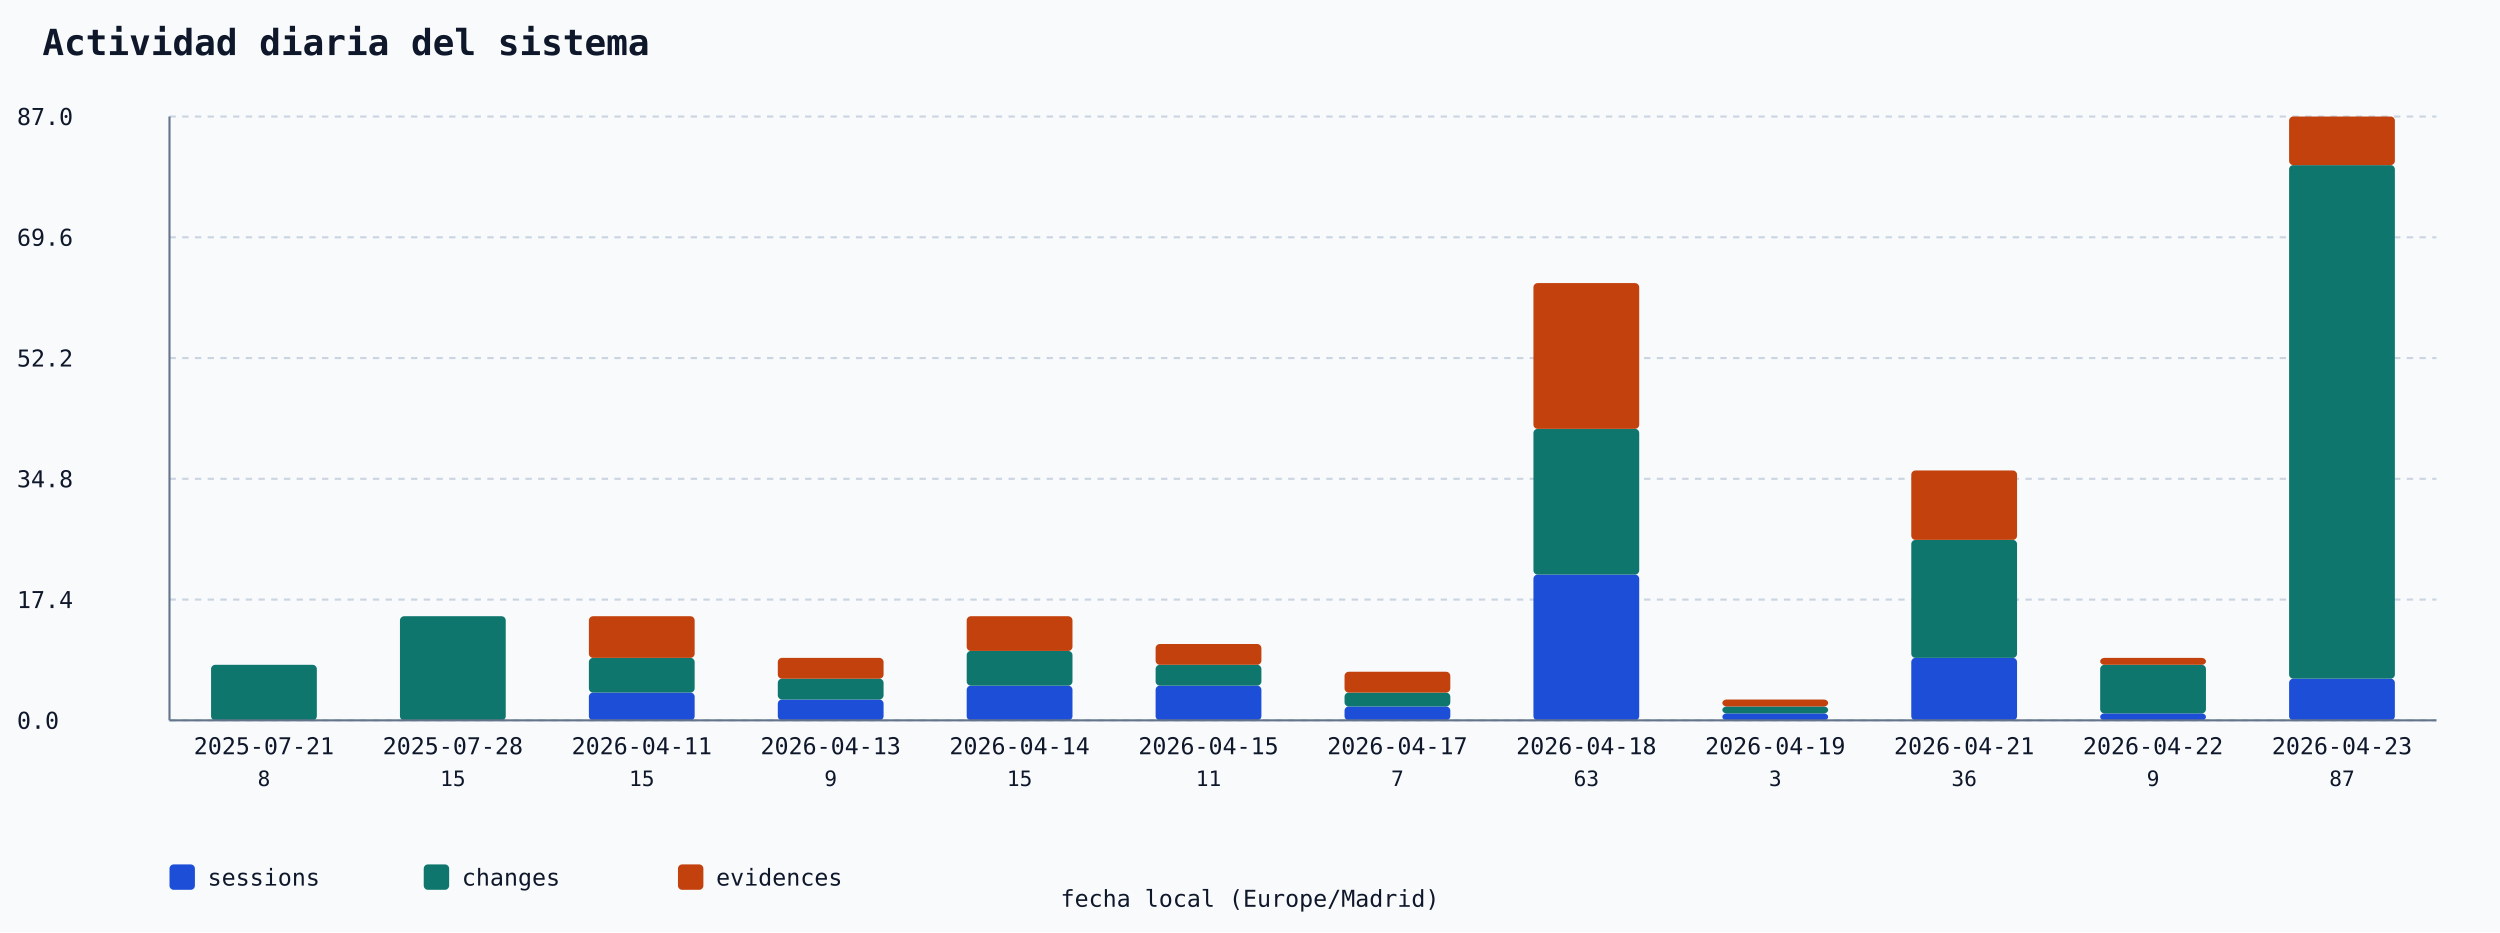
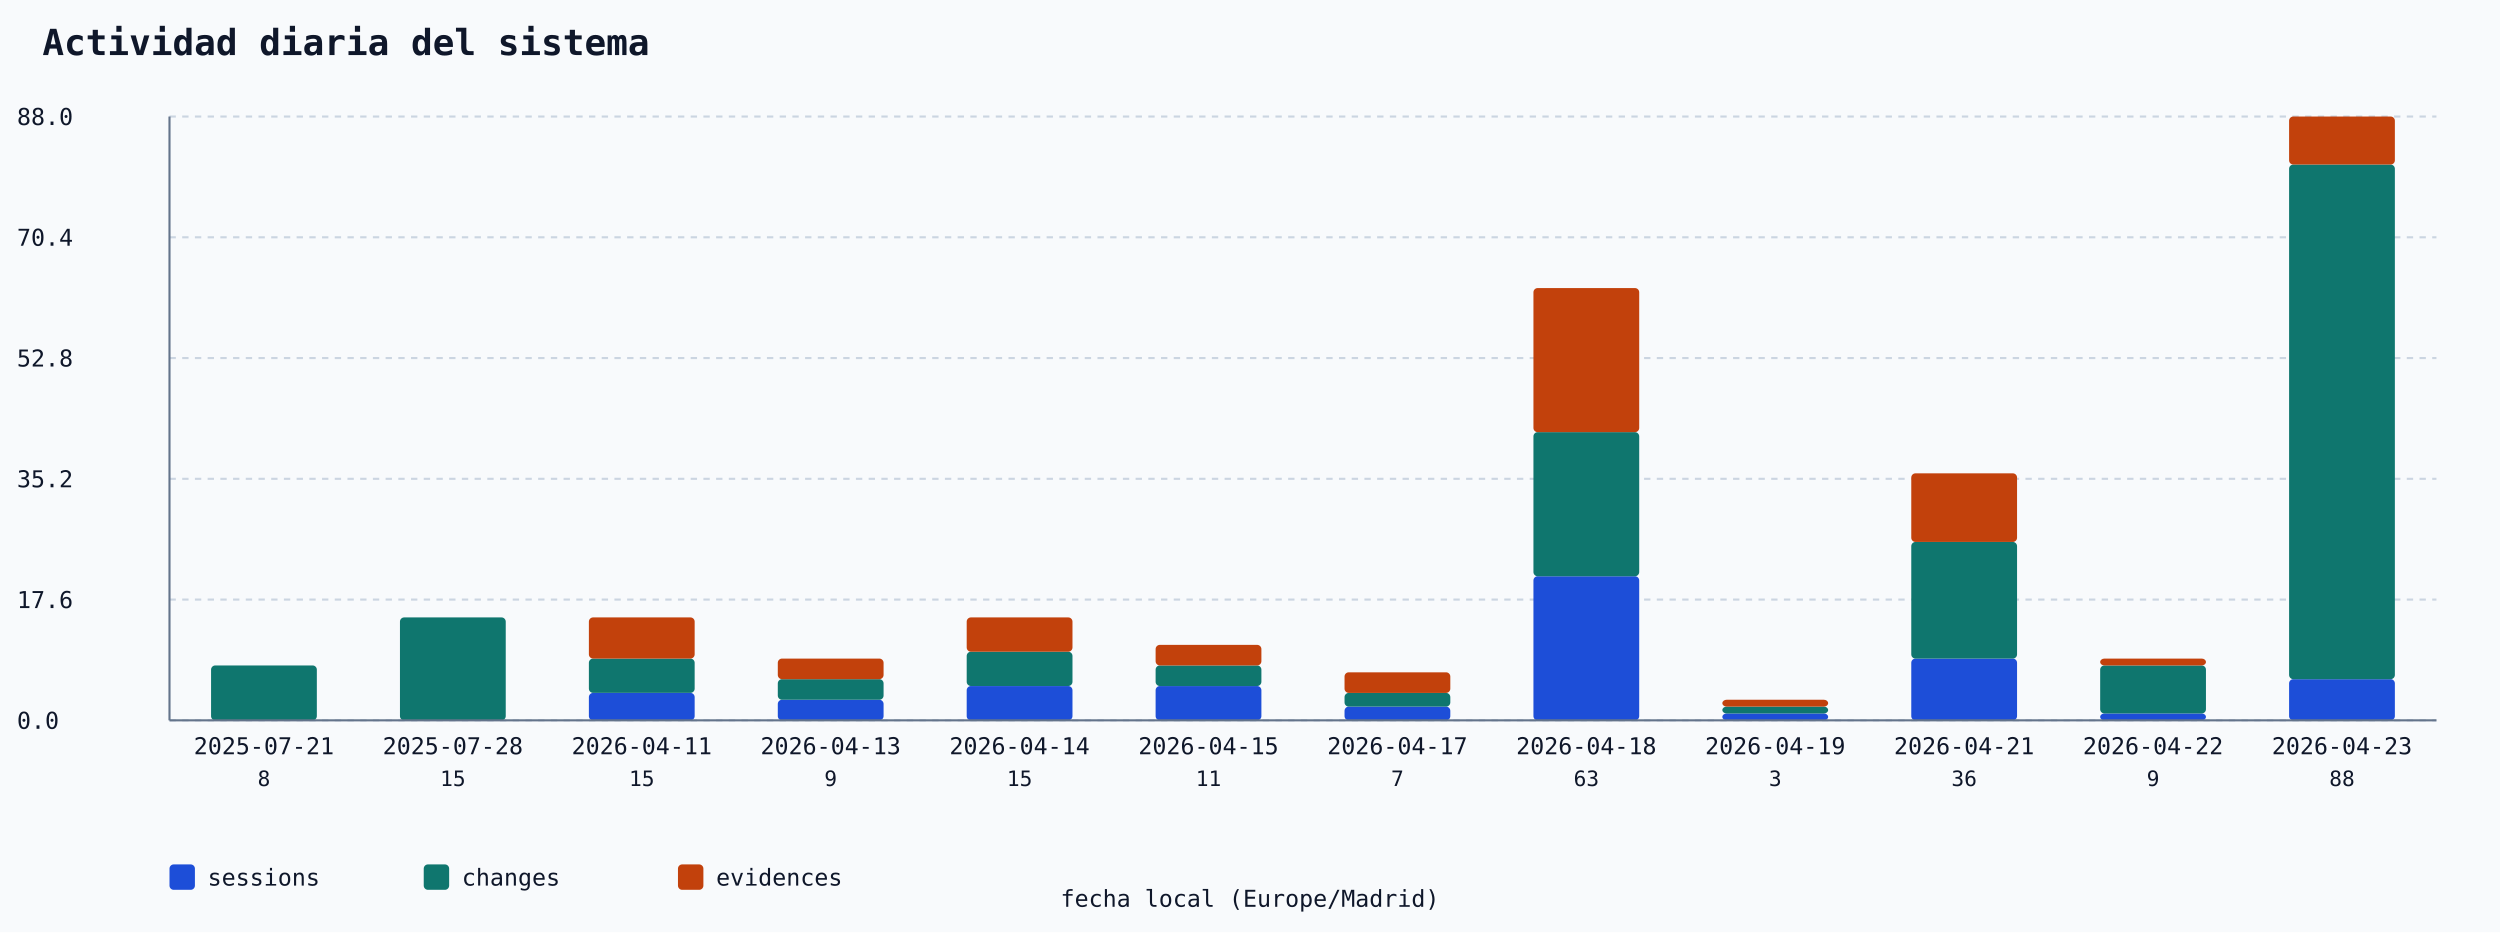
<svg xmlns="http://www.w3.org/2000/svg" width="1180" height="440" viewBox="0 0 1180 440">
  <style>
text { font-family: Menlo, Consolas, monospace; fill: #0f172a; }
.axis { stroke: #64748b; stroke-width: 1; }
.grid { stroke: #cbd5e1; stroke-width: 1; stroke-dasharray: 3 3; }
.title { font-size: 17px; font-weight: 700; }
.label { font-size: 11px; }
.small { font-size: 10px; }
</style>
  <rect x="0" y="0" width="1180" height="440" fill="#f8fafc" />
  <text x="20" y="26" class="title">Actividad diaria del sistema</text>
  <line x1="80" y1="340.00" x2="1150" y2="340.00" class="grid" />
  <text x="8" y="344.00" class="label">0.0</text>
  <line x1="80" y1="283.00" x2="1150" y2="283.00" class="grid" />
-   <text x="8" y="287.00" class="label">17.4</text>
+   <text x="8" y="287.00" class="label">17.6</text>
  <line x1="80" y1="226.00" x2="1150" y2="226.00" class="grid" />
-   <text x="8" y="230.00" class="label">34.8</text>
+   <text x="8" y="230.00" class="label">35.2</text>
  <line x1="80" y1="169.00" x2="1150" y2="169.00" class="grid" />
-   <text x="8" y="173.00" class="label">52.2</text>
+   <text x="8" y="173.00" class="label">52.8</text>
  <line x1="80" y1="112.00" x2="1150" y2="112.00" class="grid" />
-   <text x="8" y="116.00" class="label">69.6</text>
+   <text x="8" y="116.00" class="label">70.4</text>
  <line x1="80" y1="55.00" x2="1150" y2="55.00" class="grid" />
-   <text x="8" y="59.00" class="label">87.0</text>
-   <rect x="99.62" y="313.79" width="49.93" height="26.21" fill="#0f766e" rx="2" />
+   <text x="8" y="59.00" class="label">88.0</text>
+   <rect x="99.62" y="314.09" width="49.93" height="25.91" fill="#0f766e" rx="2" />
  <text x="124.58" y="356.00" text-anchor="middle" class="label">2025-07-21</text>
  <text x="124.58" y="371.00" text-anchor="middle" class="small">8</text>
-   <rect x="188.78" y="290.86" width="49.93" height="49.14" fill="#0f766e" rx="2" />
+   <rect x="188.78" y="291.42" width="49.93" height="48.58" fill="#0f766e" rx="2" />
  <text x="213.75" y="356.00" text-anchor="middle" class="label">2025-07-28</text>
  <text x="213.75" y="371.00" text-anchor="middle" class="small">15</text>
-   <rect x="277.95" y="326.90" width="49.93" height="13.10" fill="#1d4ed8" rx="2" />
-   <rect x="277.95" y="310.52" width="49.93" height="16.38" fill="#0f766e" rx="2" />
-   <rect x="277.95" y="290.86" width="49.93" height="19.66" fill="#c2410c" rx="2" />
+   <rect x="277.95" y="327.05" width="49.93" height="12.95" fill="#1d4ed8" rx="2" />
+   <rect x="277.95" y="310.85" width="49.93" height="16.19" fill="#0f766e" rx="2" />
+   <rect x="277.95" y="291.42" width="49.93" height="19.43" fill="#c2410c" rx="2" />
  <text x="302.92" y="356.00" text-anchor="middle" class="label">2026-04-11</text>
  <text x="302.92" y="371.00" text-anchor="middle" class="small">15</text>
-   <rect x="367.12" y="330.17" width="49.93" height="9.83" fill="#1d4ed8" rx="2" />
-   <rect x="367.12" y="320.34" width="49.93" height="9.83" fill="#0f766e" rx="2" />
-   <rect x="367.12" y="310.52" width="49.93" height="9.83" fill="#c2410c" rx="2" />
+   <rect x="367.12" y="330.28" width="49.93" height="9.72" fill="#1d4ed8" rx="2" />
+   <rect x="367.12" y="320.57" width="49.93" height="9.72" fill="#0f766e" rx="2" />
+   <rect x="367.12" y="310.85" width="49.93" height="9.72" fill="#c2410c" rx="2" />
  <text x="392.08" y="356.00" text-anchor="middle" class="label">2026-04-13</text>
  <text x="392.08" y="371.00" text-anchor="middle" class="small">9</text>
-   <rect x="456.28" y="323.62" width="49.93" height="16.38" fill="#1d4ed8" rx="2" />
-   <rect x="456.28" y="307.24" width="49.93" height="16.38" fill="#0f766e" rx="2" />
-   <rect x="456.28" y="290.86" width="49.93" height="16.38" fill="#c2410c" rx="2" />
+   <rect x="456.28" y="323.81" width="49.93" height="16.19" fill="#1d4ed8" rx="2" />
+   <rect x="456.28" y="307.61" width="49.93" height="16.19" fill="#0f766e" rx="2" />
+   <rect x="456.28" y="291.42" width="49.93" height="16.19" fill="#c2410c" rx="2" />
  <text x="481.25" y="356.00" text-anchor="middle" class="label">2026-04-14</text>
  <text x="481.25" y="371.00" text-anchor="middle" class="small">15</text>
-   <rect x="545.45" y="323.62" width="49.93" height="16.38" fill="#1d4ed8" rx="2" />
-   <rect x="545.45" y="313.79" width="49.93" height="9.83" fill="#0f766e" rx="2" />
-   <rect x="545.45" y="303.97" width="49.93" height="9.83" fill="#c2410c" rx="2" />
+   <rect x="545.45" y="323.81" width="49.93" height="16.19" fill="#1d4ed8" rx="2" />
+   <rect x="545.45" y="314.09" width="49.93" height="9.72" fill="#0f766e" rx="2" />
+   <rect x="545.45" y="304.38" width="49.93" height="9.72" fill="#c2410c" rx="2" />
  <text x="570.42" y="356.00" text-anchor="middle" class="label">2026-04-15</text>
  <text x="570.42" y="371.00" text-anchor="middle" class="small">11</text>
-   <rect x="634.62" y="333.45" width="49.93" height="6.55" fill="#1d4ed8" rx="2" />
-   <rect x="634.62" y="326.90" width="49.93" height="6.55" fill="#0f766e" rx="2" />
-   <rect x="634.62" y="317.07" width="49.93" height="9.83" fill="#c2410c" rx="2" />
+   <rect x="634.62" y="333.52" width="49.93" height="6.48" fill="#1d4ed8" rx="2" />
+   <rect x="634.62" y="327.05" width="49.93" height="6.48" fill="#0f766e" rx="2" />
+   <rect x="634.62" y="317.33" width="49.93" height="9.72" fill="#c2410c" rx="2" />
  <text x="659.58" y="356.00" text-anchor="middle" class="label">2026-04-17</text>
  <text x="659.58" y="371.00" text-anchor="middle" class="small">7</text>
-   <rect x="723.78" y="271.21" width="49.93" height="68.79" fill="#1d4ed8" rx="2" />
-   <rect x="723.78" y="202.41" width="49.93" height="68.79" fill="#0f766e" rx="2" />
-   <rect x="723.78" y="133.62" width="49.93" height="68.79" fill="#c2410c" rx="2" />
+   <rect x="723.78" y="271.99" width="49.93" height="68.01" fill="#1d4ed8" rx="2" />
+   <rect x="723.78" y="203.98" width="49.93" height="68.01" fill="#0f766e" rx="2" />
+   <rect x="723.78" y="135.97" width="49.93" height="68.01" fill="#c2410c" rx="2" />
  <text x="748.75" y="356.00" text-anchor="middle" class="label">2026-04-18</text>
  <text x="748.75" y="371.00" text-anchor="middle" class="small">63</text>
-   <rect x="812.95" y="336.72" width="49.93" height="3.28" fill="#1d4ed8" rx="2" />
-   <rect x="812.95" y="333.45" width="49.93" height="3.28" fill="#0f766e" rx="2" />
-   <rect x="812.95" y="330.17" width="49.93" height="3.28" fill="#c2410c" rx="2" />
+   <rect x="812.95" y="336.76" width="49.93" height="3.24" fill="#1d4ed8" rx="2" />
+   <rect x="812.95" y="333.52" width="49.93" height="3.24" fill="#0f766e" rx="2" />
+   <rect x="812.95" y="330.28" width="49.93" height="3.24" fill="#c2410c" rx="2" />
  <text x="837.92" y="356.00" text-anchor="middle" class="label">2026-04-19</text>
  <text x="837.92" y="371.00" text-anchor="middle" class="small">3</text>
-   <rect x="902.12" y="310.52" width="49.93" height="29.48" fill="#1d4ed8" rx="2" />
-   <rect x="902.12" y="254.83" width="49.93" height="55.69" fill="#0f766e" rx="2" />
-   <rect x="902.12" y="222.07" width="49.93" height="32.76" fill="#c2410c" rx="2" />
+   <rect x="902.12" y="310.85" width="49.93" height="29.15" fill="#1d4ed8" rx="2" />
+   <rect x="902.12" y="255.80" width="49.93" height="55.06" fill="#0f766e" rx="2" />
+   <rect x="902.12" y="223.41" width="49.93" height="32.39" fill="#c2410c" rx="2" />
  <text x="927.08" y="356.00" text-anchor="middle" class="label">2026-04-21</text>
  <text x="927.08" y="371.00" text-anchor="middle" class="small">36</text>
-   <rect x="991.28" y="336.72" width="49.93" height="3.28" fill="#1d4ed8" rx="2" />
-   <rect x="991.28" y="313.79" width="49.93" height="22.93" fill="#0f766e" rx="2" />
-   <rect x="991.28" y="310.52" width="49.93" height="3.28" fill="#c2410c" rx="2" />
+   <rect x="991.28" y="336.76" width="49.93" height="3.24" fill="#1d4ed8" rx="2" />
+   <rect x="991.28" y="314.09" width="49.93" height="22.67" fill="#0f766e" rx="2" />
+   <rect x="991.28" y="310.85" width="49.93" height="3.24" fill="#c2410c" rx="2" />
  <text x="1016.25" y="356.00" text-anchor="middle" class="label">2026-04-22</text>
  <text x="1016.25" y="371.00" text-anchor="middle" class="small">9</text>
-   <rect x="1080.45" y="320.34" width="49.93" height="19.66" fill="#1d4ed8" rx="2" />
-   <rect x="1080.45" y="77.93" width="49.93" height="242.41" fill="#0f766e" rx="2" />
-   <rect x="1080.45" y="55.00" width="49.93" height="22.93" fill="#c2410c" rx="2" />
+   <rect x="1080.45" y="320.57" width="49.93" height="19.43" fill="#1d4ed8" rx="2" />
+   <rect x="1080.45" y="77.67" width="49.93" height="242.90" fill="#0f766e" rx="2" />
+   <rect x="1080.45" y="55.00" width="49.93" height="22.67" fill="#c2410c" rx="2" />
  <text x="1105.42" y="356.00" text-anchor="middle" class="label">2026-04-23</text>
-   <text x="1105.42" y="371.00" text-anchor="middle" class="small">87</text>
+   <text x="1105.42" y="371.00" text-anchor="middle" class="small">88</text>
  <rect x="80" y="408" width="12" height="12" fill="#1d4ed8" rx="2" />
  <text x="98" y="418" class="label">sessions</text>
  <rect x="200" y="408" width="12" height="12" fill="#0f766e" rx="2" />
  <text x="218" y="418" class="label">changes</text>
  <rect x="320" y="408" width="12" height="12" fill="#c2410c" rx="2" />
  <text x="338" y="418" class="label">evidences</text>
  <line x1="80" y1="340" x2="1150" y2="340" class="axis" />
  <line x1="80" y1="55" x2="80" y2="340" class="axis" />
  <text x="590" y="428" text-anchor="middle" class="label">fecha local (Europe/Madrid)</text>
</svg>
